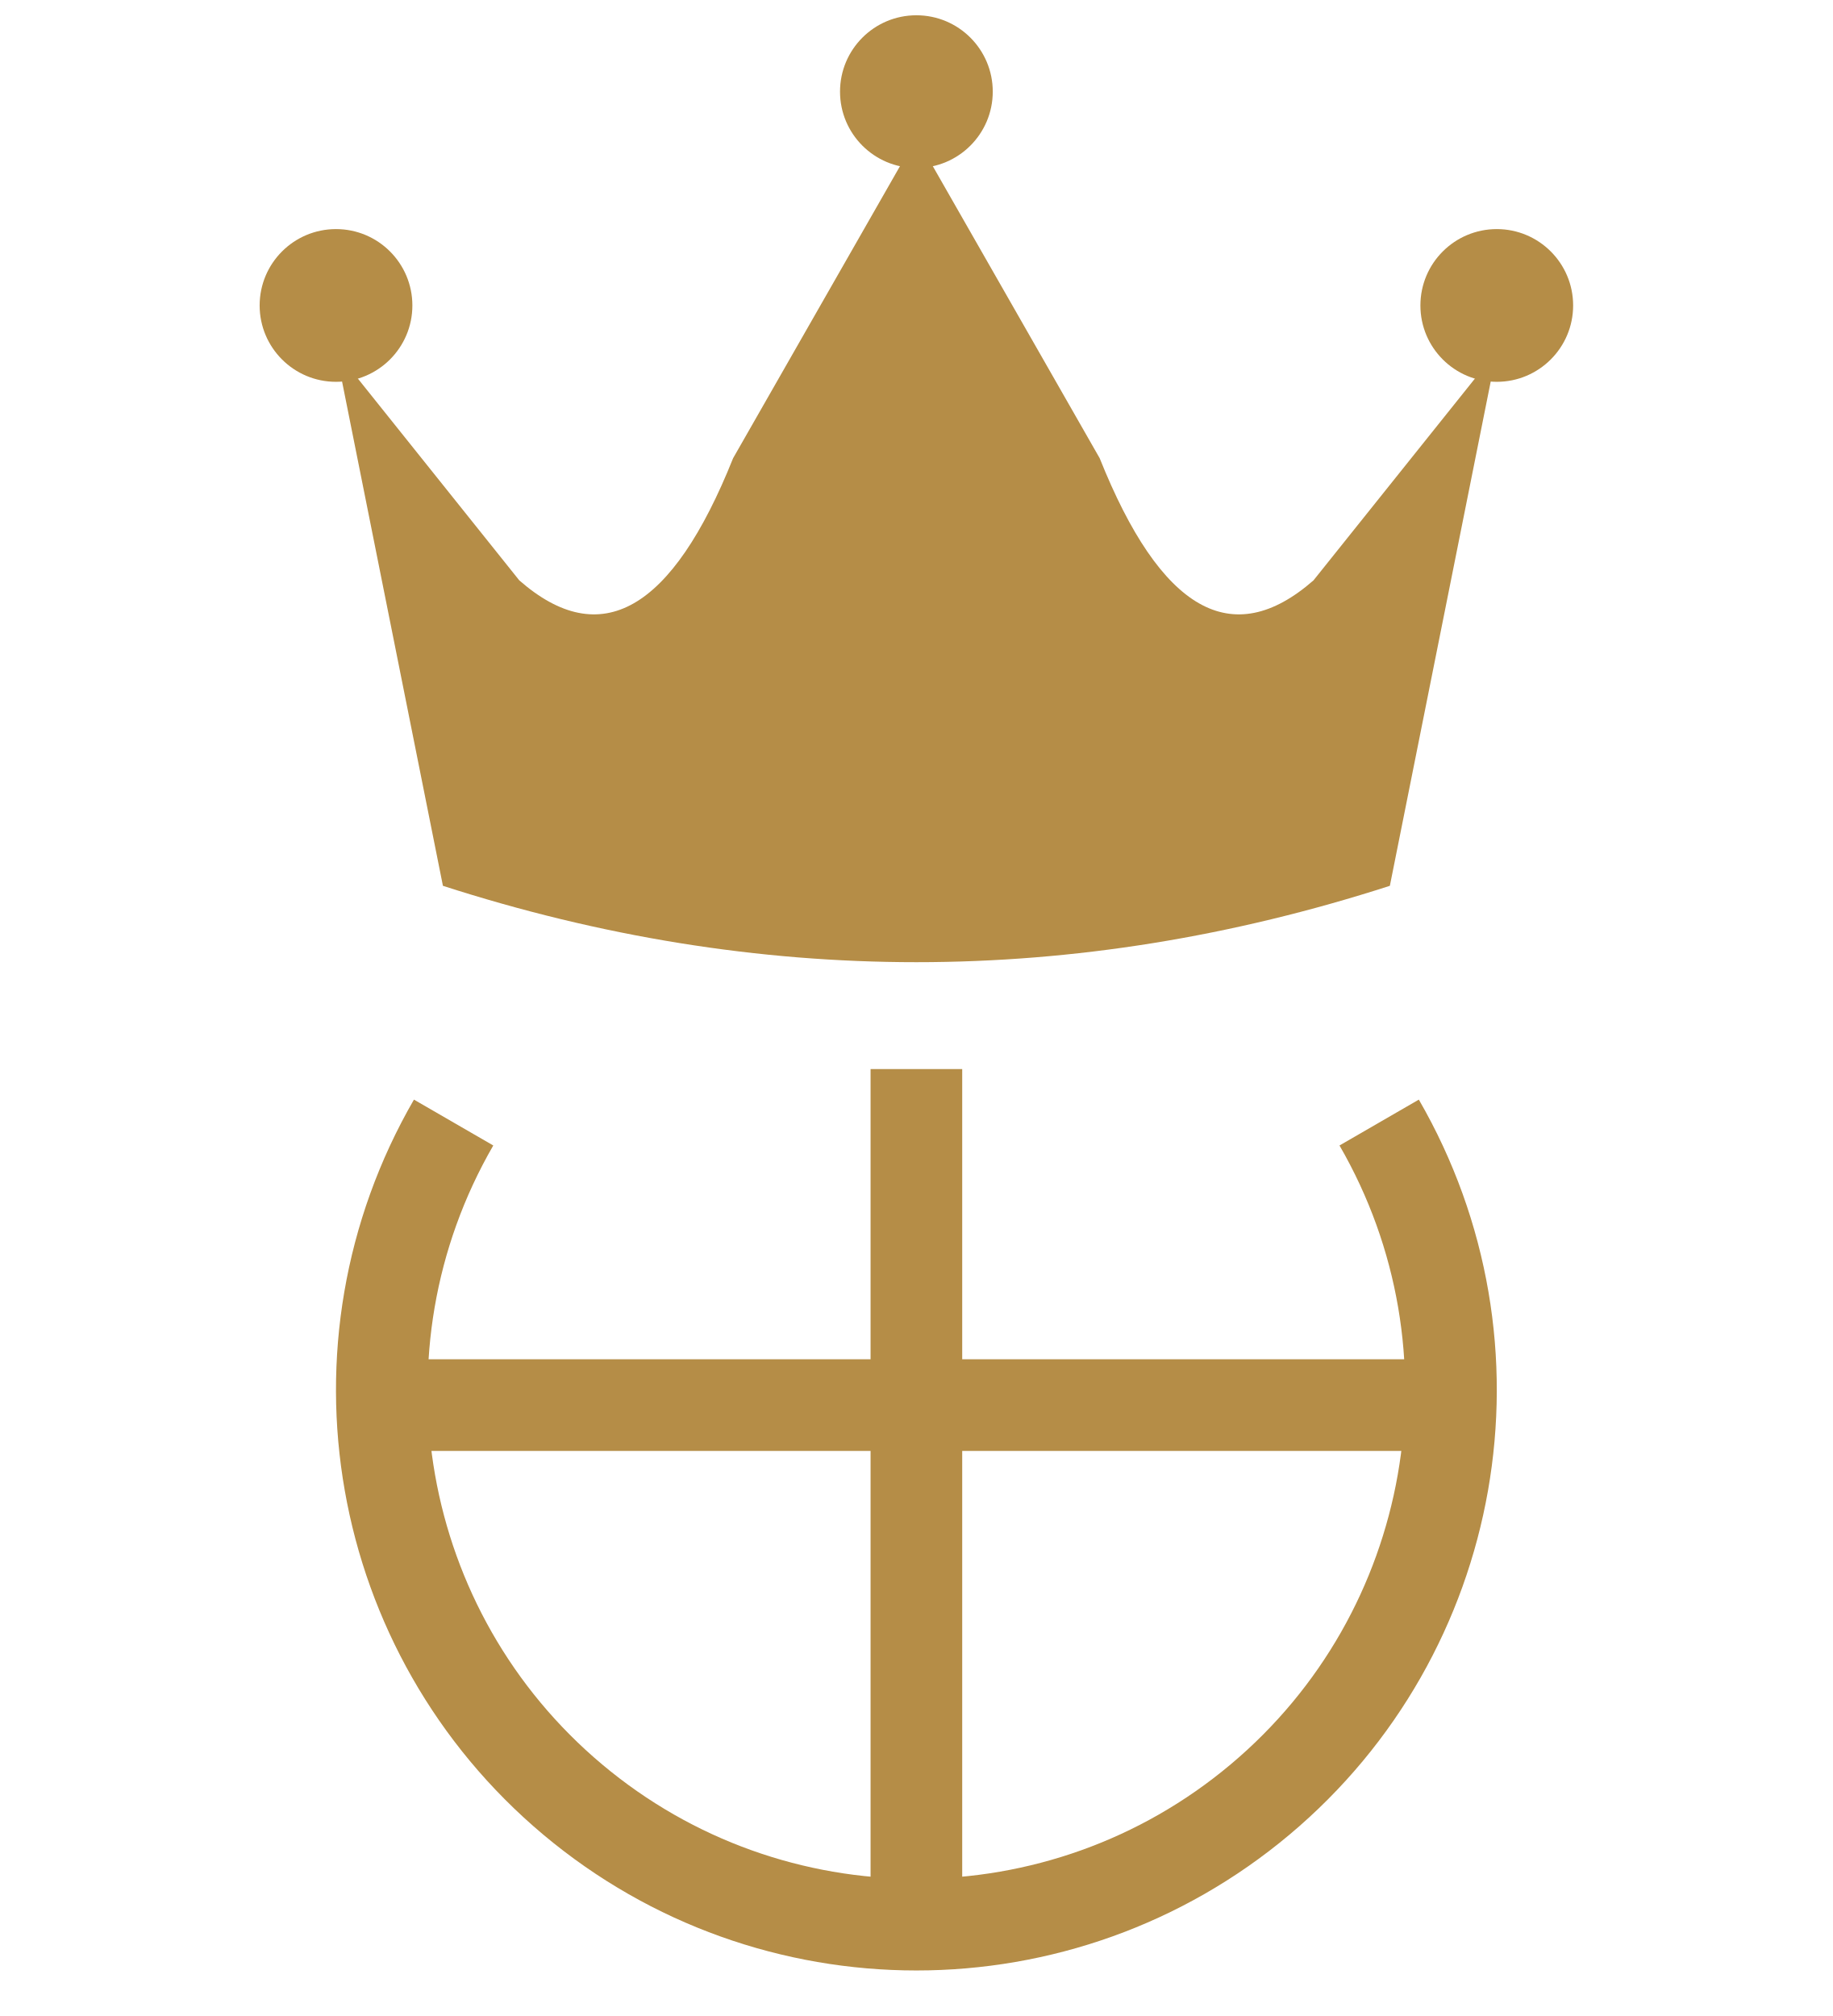
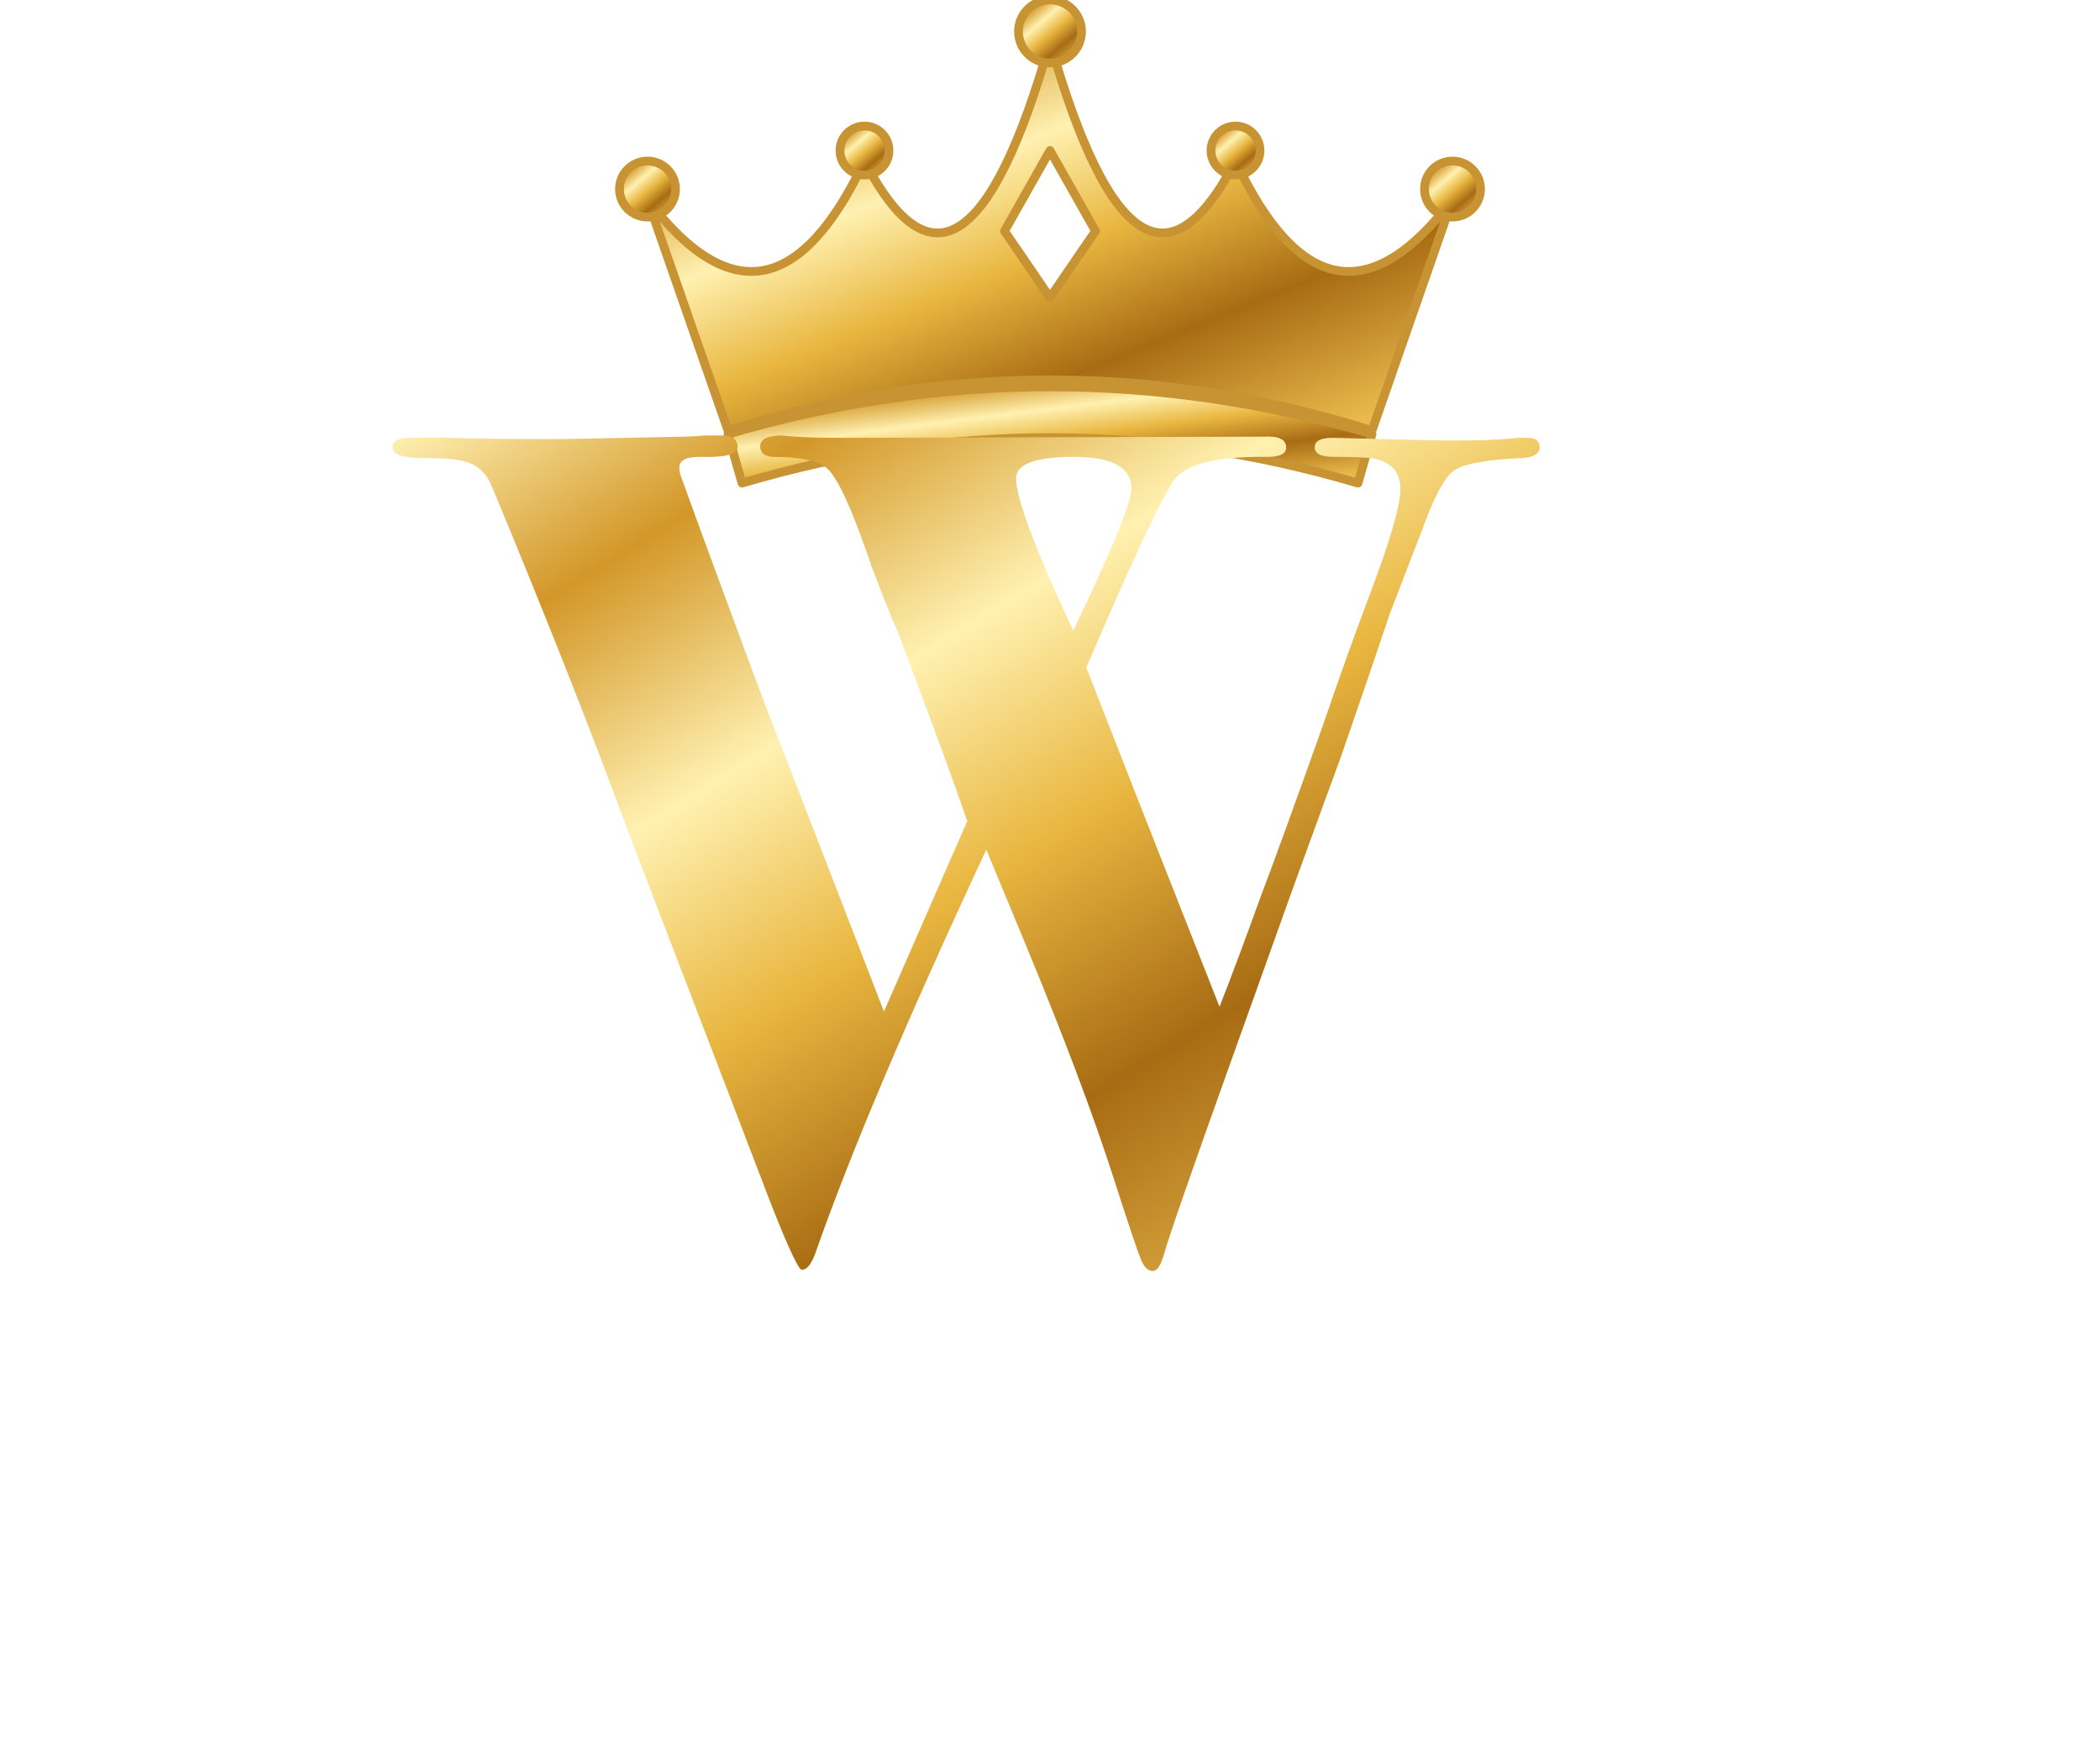
- <svg xmlns="http://www.w3.org/2000/svg" viewBox="0 0 120 132" role="img" aria-labelledby="title">
-   <g fill="#b58d47">
-     <path d="M22 23 34 38Q42 45 48 30L60 9 72 30Q78 45 86 38L98 23 91 58Q60 68 29 58Z" />
-     <circle cx="22" cy="20" r="5" />
-     <circle cx="60" cy="6" r="5" />
-     <circle cx="98" cy="20" r="5" />
+ <svg xmlns="http://www.w3.org/2000/svg" viewBox="0 0 600 500" role="img" aria-label="Wholesale Gods">
+   <defs>
+     <linearGradient id="gold" x1="0" y1="0" x2=".85" y2="1">
+       <stop stop-color="#fff0b2" />
+       <stop offset=".18" stop-color="#d39728" />
+       <stop offset=".38" stop-color="#fff1b1" />
+       <stop offset=".56" stop-color="#e9b741" />
+       <stop offset=".76" stop-color="#a86b13" />
+       <stop offset="1" stop-color="#e8b94c" />
+     </linearGradient>
+     <linearGradient id="gold-line" gradientUnits="userSpaceOnUse" x1="0" y1="0" x2="600" y2="350">
+       <stop stop-color="#fff0b2" />
+       <stop offset=".18" stop-color="#d39728" />
+       <stop offset=".38" stop-color="#fff1b1" />
+       <stop offset=".56" stop-color="#e9b741" />
+       <stop offset=".76" stop-color="#a86b13" />
+       <stop offset="1" stop-color="#e8b94c" />
+     </linearGradient>
+   </defs>
+   <g fill="url(#gold)" stroke="#c79333" stroke-width="2.5" stroke-linejoin="round">
+     <path fill-rule="evenodd" d="M185 57Q220 103 247 46Q275 100 300 12Q325 100 353 46Q380 103 415 57L392 123Q300 94 208 123ZM300 43 313 66 300 85 287 66Z" />
+     <path d="M208 124Q300 97 392 124L388 138Q300 112 212 138Z" />
+     <circle cx="185" cy="54" r="8" />
+     <circle cx="247" cy="43" r="7" />
+     <circle cx="300" cy="9" r="9" />
+     <circle cx="353" cy="43" r="7" />
+     <circle cx="415" cy="54" r="8" />
  </g>
-   <g fill="none" stroke="#b58d47" stroke-width="6">
-     <path d="M29.7 73.5a35 35 0 1 0 60.6 0M60 70v56M26 92h68" />
+   <g fill="url(#gold)">
+     <path d="M439.9 127.78Q439.9 130.5 434.8 130.84Q419.5 131.52 415.42 134.41Q411.34 137.3 406.24 151.58Q403.18 159.4 397.06 175.38Q392.64 188.64 383.12 216.18Q378.36 229.1 368.84 255.28L352.18 301.86Q334.5 351.16 332.46 358.64Q331.1 363.06 329.4 363.06Q327.36 363.06 326.0 359.83Q324.64 356.6 318.18 336.54Q309.68 310.02 293.36 270.58L281.8 242.7Q247.8 315.46 232.84 358.3Q231.14 362.72 229.1 362.72Q227.74 362.72 220.6 344.7L179.12 236.58Q164.16 195.78 140.7 139.34Q138.32 133.22 132.88 131.86Q129.82 130.84 120.98 130.84Q112.14 130.84 112.14 127.78Q112.14 125.06 116.9 125.06Q116.56 125.06 128.12 125.06Q140.02 125.4 148.52 125.4H161.44L195.78 124.72Q197.48 124.72 201.56 124.38Q204.96 124.38 206.32 124.38Q210.74 124.38 210.74 127.78Q210.74 130.84 199.86 130.5Q194.08 130.5 194.08 133.56Q194.08 134.92 194.76 136.62Q202.24 157.36 217.54 198.5L252.56 288.94L276.36 234.54Q271.26 219.58 256.64 180.82Q253.92 174.7 249.16 162.12Q248.14 159.06 245.76 152.6Q239.98 136.96 236.24 133.73Q232.5 130.5 220.6 130.5Q217.2 130.16 217.2 127.44Q217.2 124.38 223.66 124.38Q222.64 124.38 227.23 124.72Q231.82 125.06 242.36 125.06L361.02 124.72Q367.48 124.38 367.48 127.78Q367.48 130.5 362.38 130.5Q338.24 130.16 334.5 138.66Q328.72 147.84 310.36 190.68Q322.26 221.28 348.44 287.58Q353.88 273.64 360.0 256.64Q365.44 242.36 377.68 208.02Q385.5 185.24 390.94 170.96Q400.12 146.82 400.12 139.68Q400.12 132.88 393.32 131.18Q390.94 130.5 381.08 130.5Q375.64 130.5 375.64 127.78Q375.64 125.06 380.74 125.06L407.6 125.74Q424.94 126.08 433.78 125.06H436.5Q439.9 125.06 439.9 127.78ZM323.28 139.68Q323.28 130.5 306.96 130.5Q290.3 130.5 290.3 136.62Q290.3 145.12 306.62 180.14Q323.28 145.46 323.28 139.68Z" />
  </g>
</svg>
